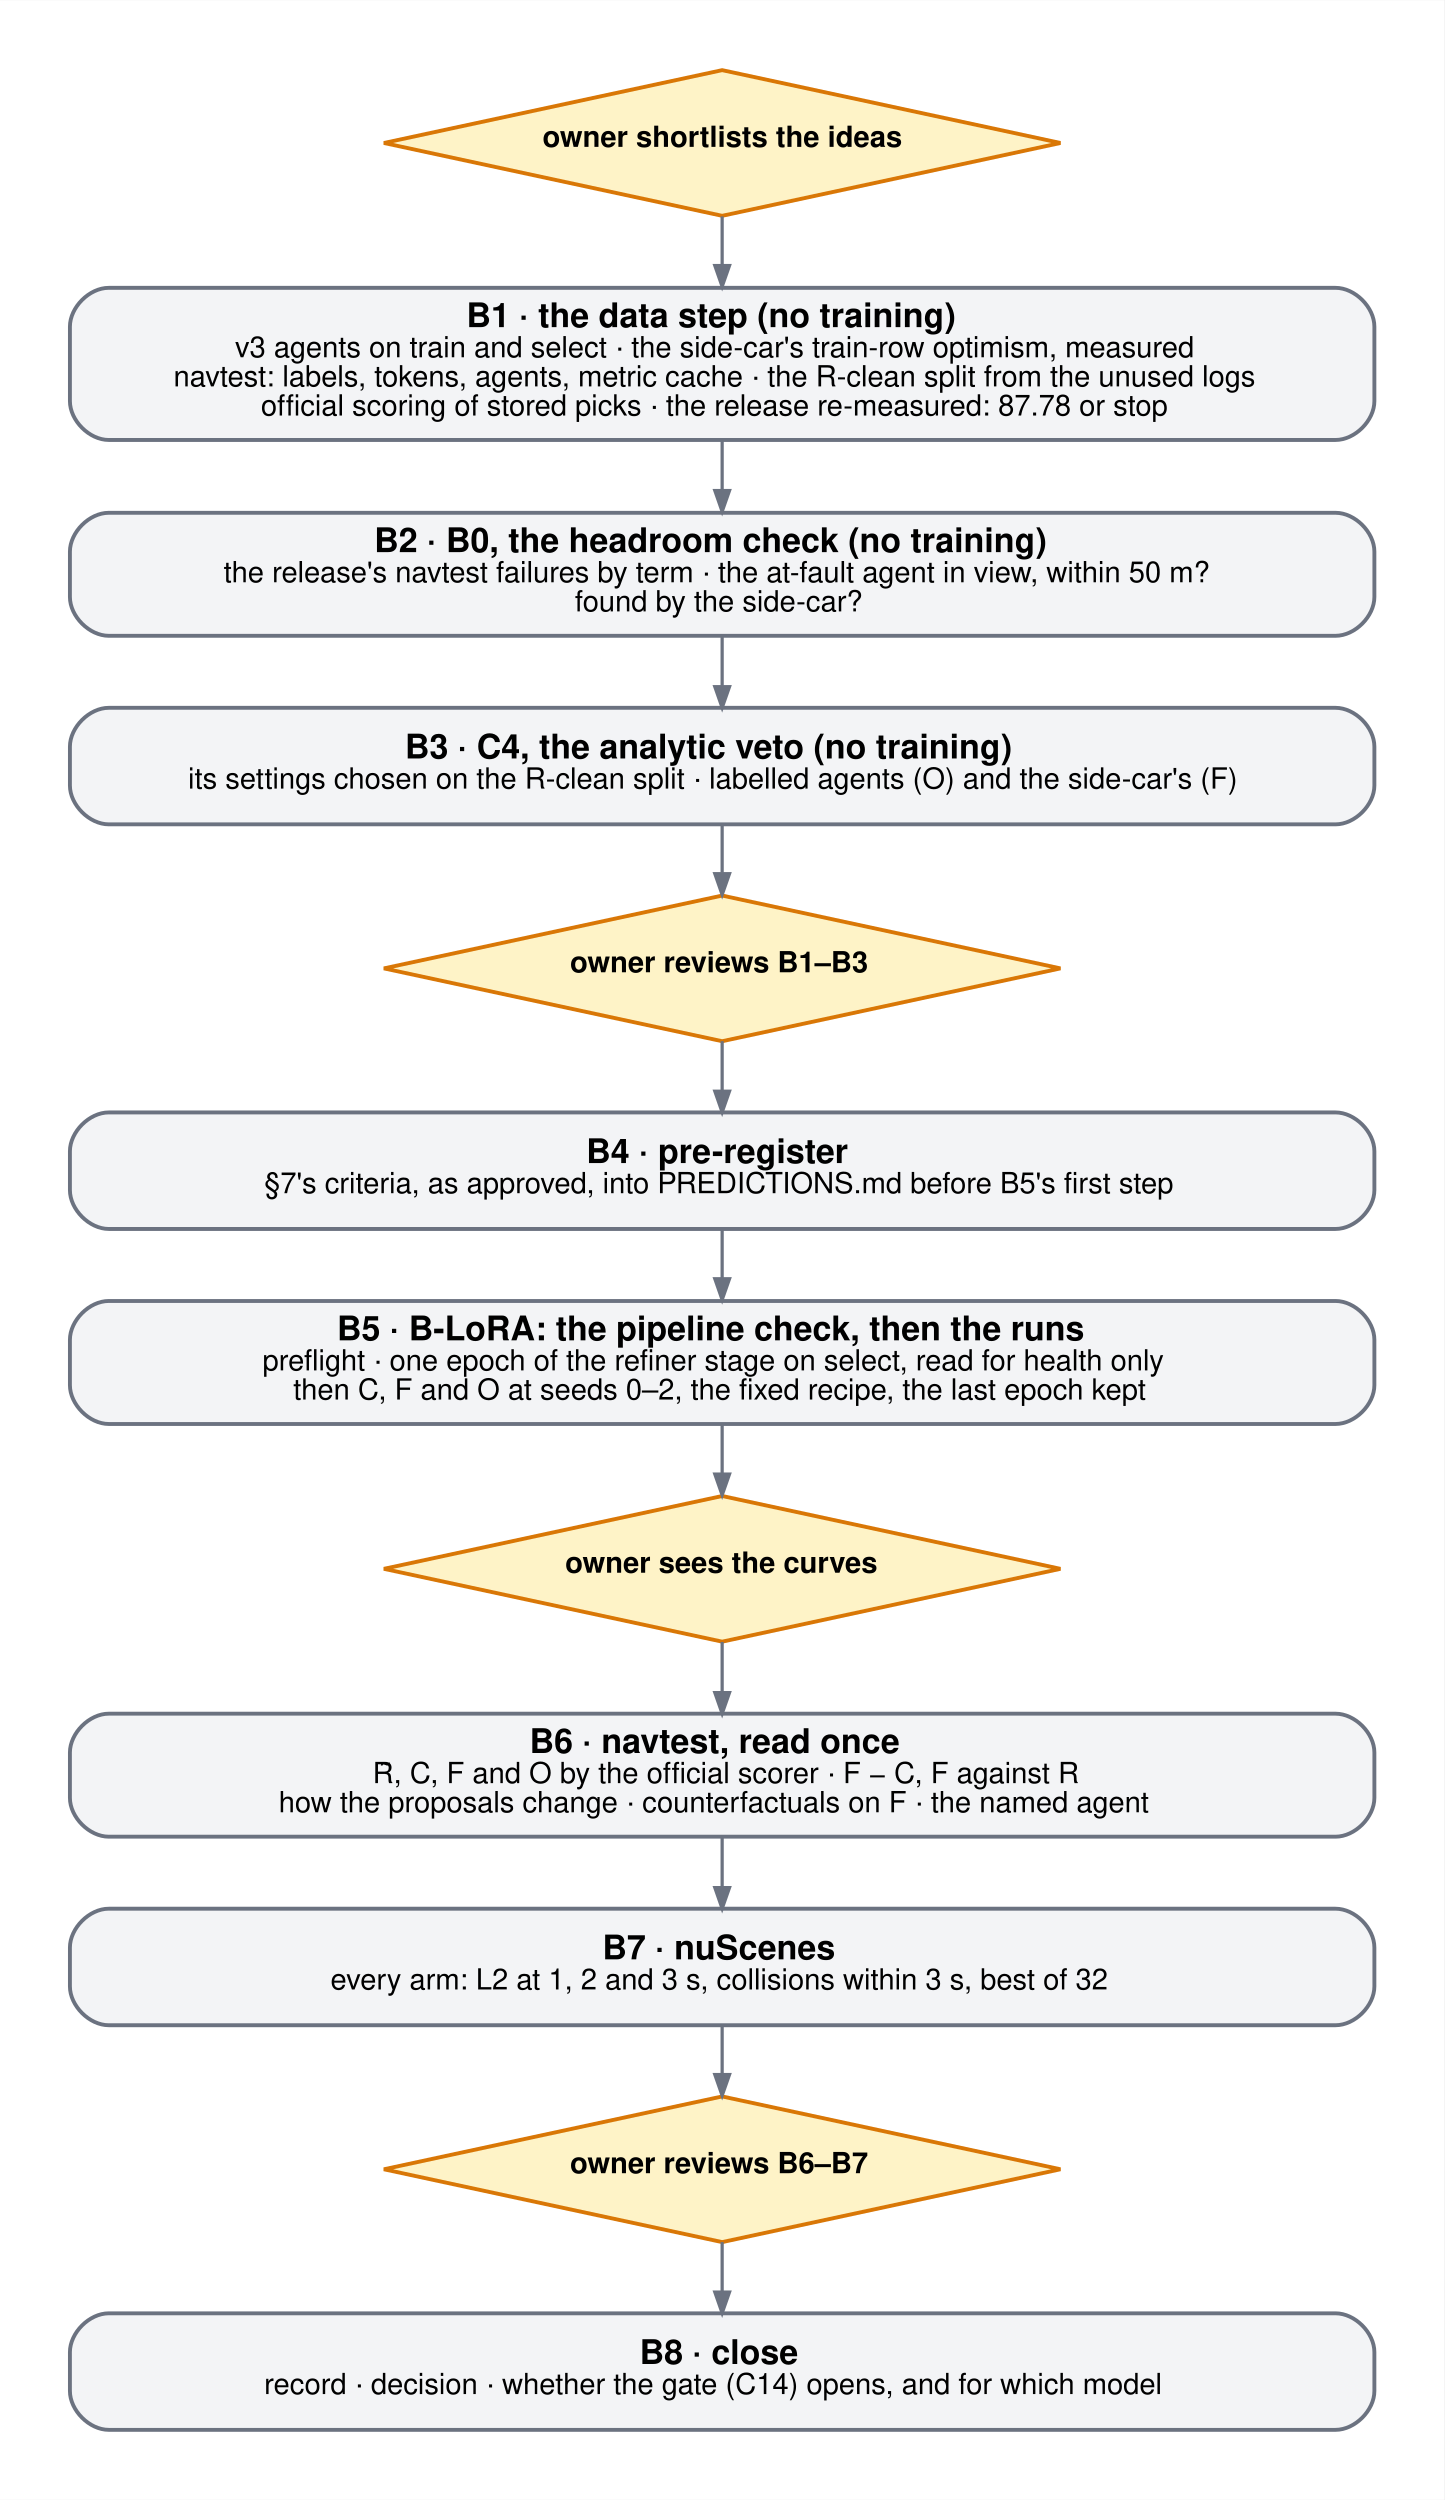
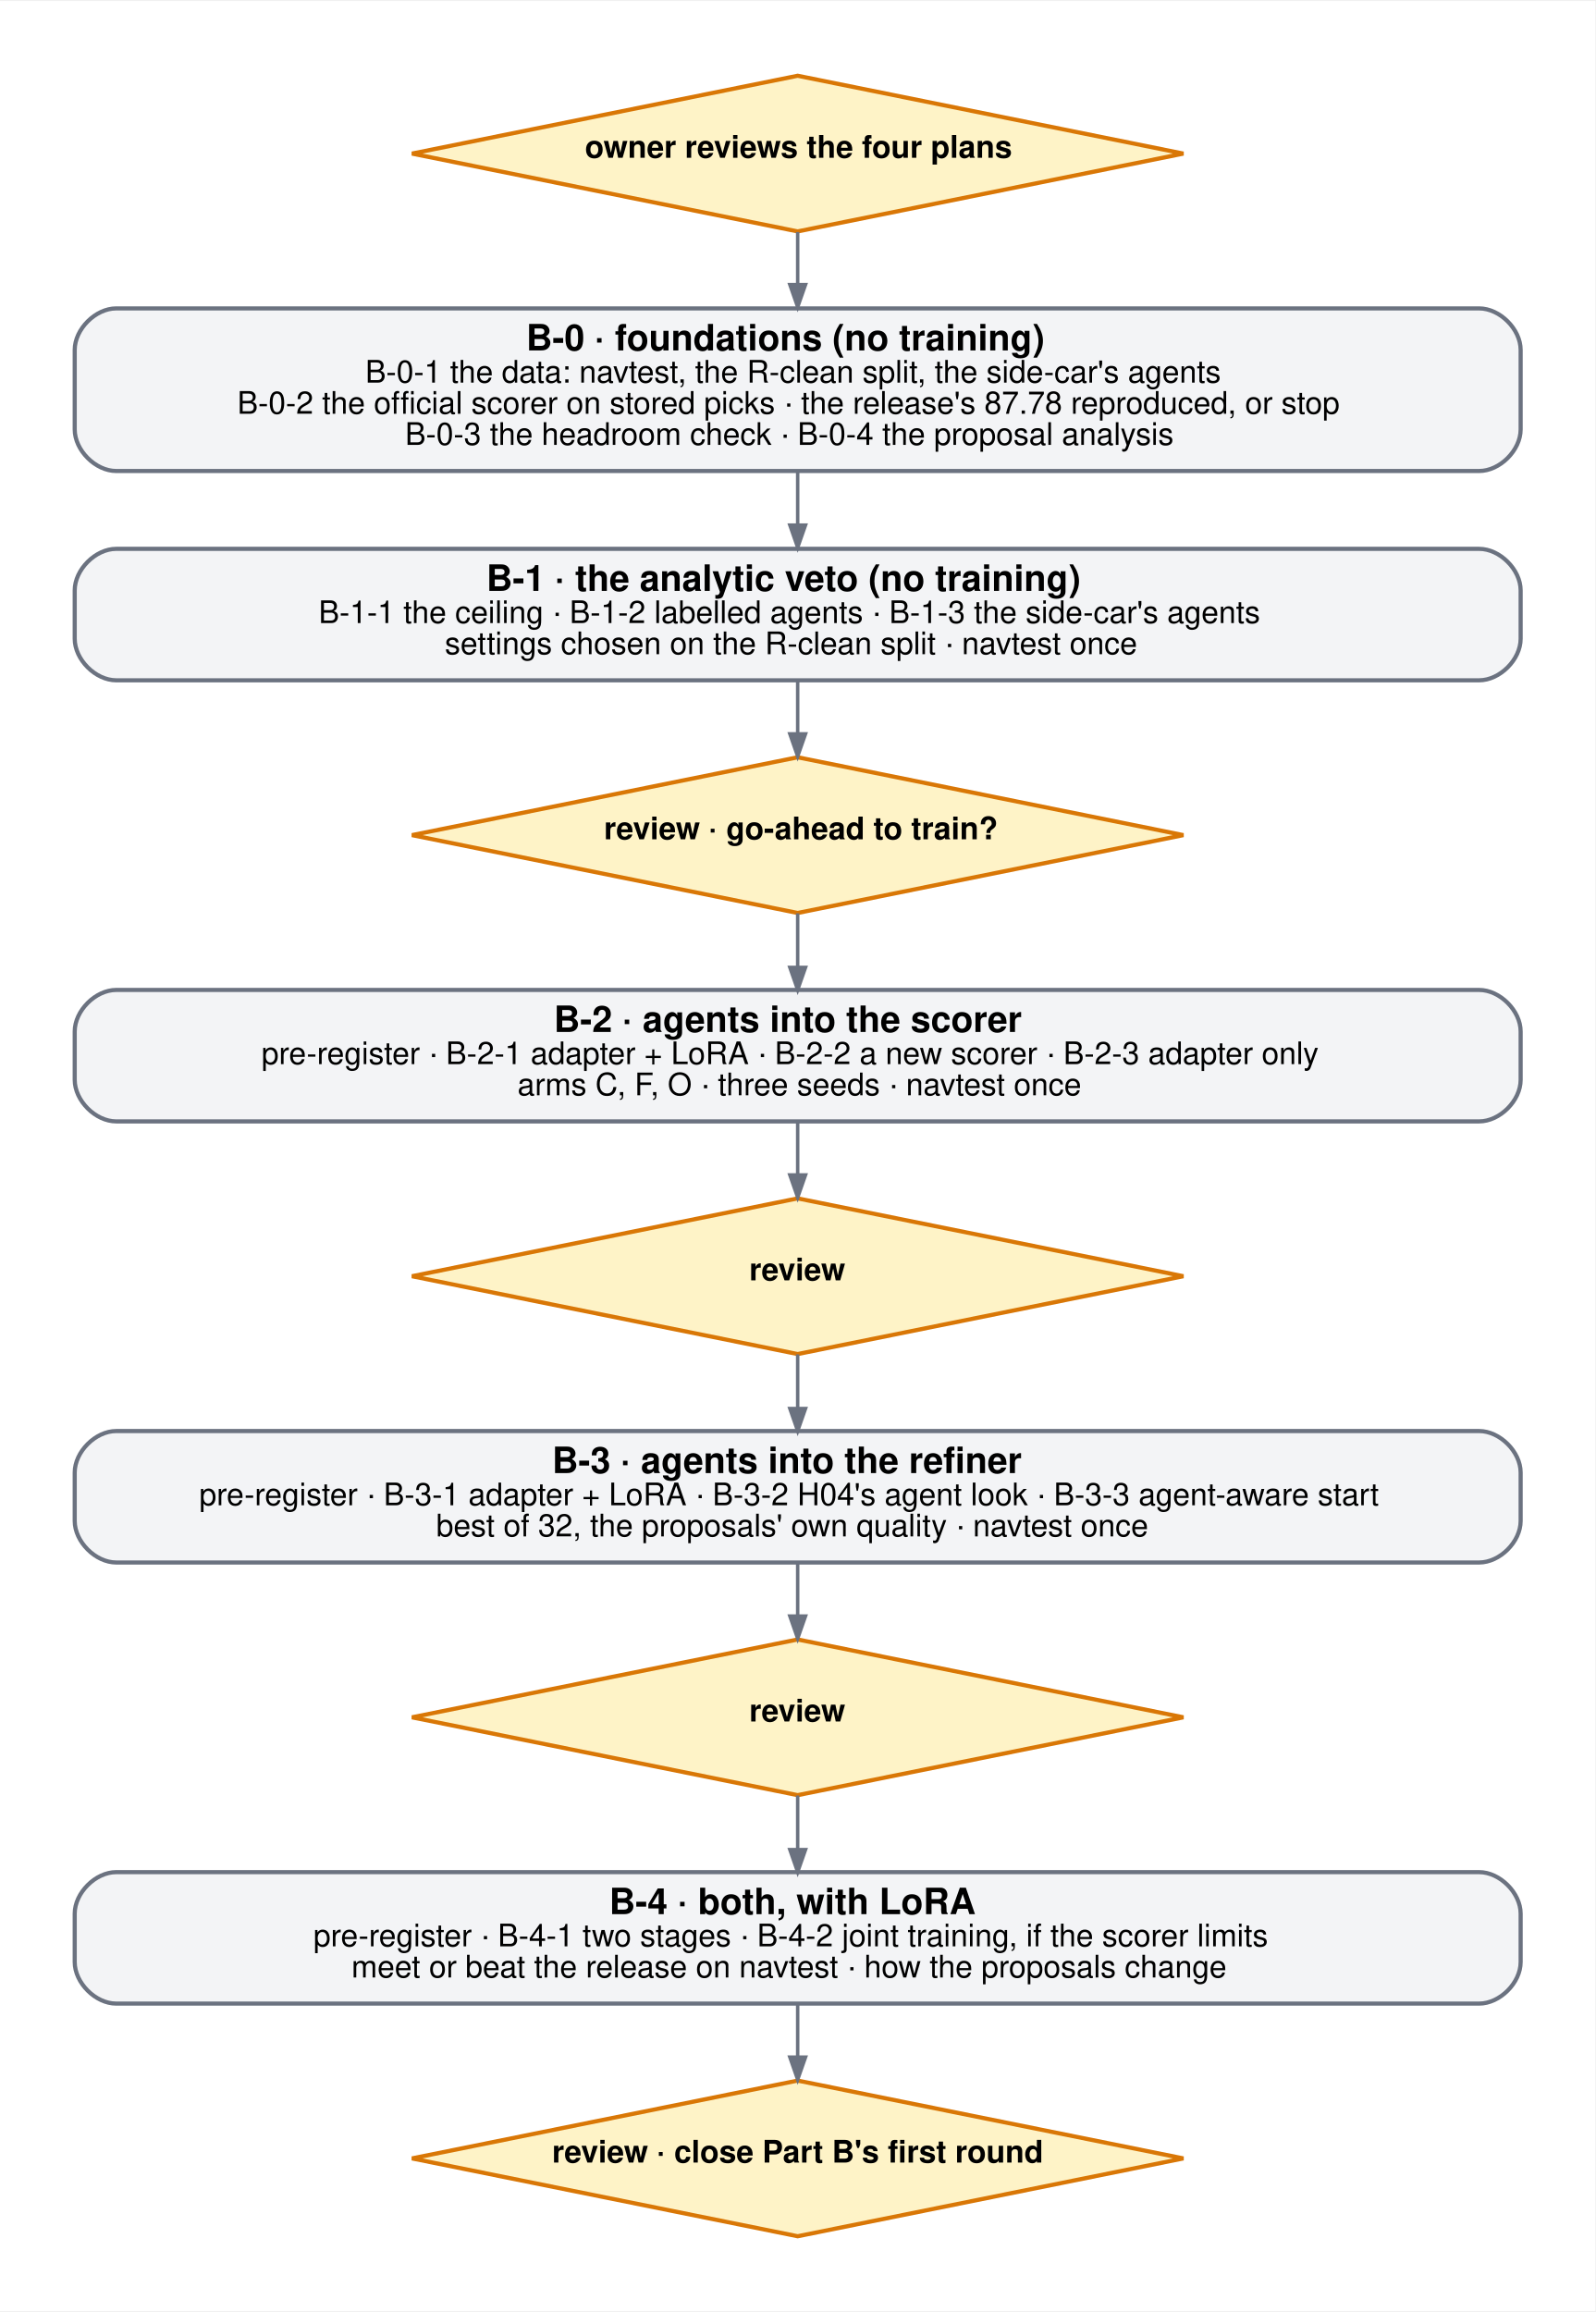
- <svg xmlns="http://www.w3.org/2000/svg" width="446pt" height="772pt" viewBox="0.00 0.00 446.20 772.20">
-   <g id="graph0" class="graph" transform="scale(1 1) rotate(0) translate(21.6 750.6)">
-     <polygon fill="white" stroke="transparent" points="-21.6,21.6 -21.6,-750.6 424.6,-750.6 424.6,21.6 -21.6,21.6" />
+ <svg xmlns="http://www.w3.org/2000/svg" width="461pt" height="668pt" viewBox="0.00 0.00 461.20 667.70">
+   <g id="graph0" class="graph" transform="scale(1 1) rotate(0) translate(21.6 646.1)">
+     <polygon fill="white" stroke="transparent" points="-21.6,21.6 -21.6,-646.1 439.6,-646.1 439.6,21.6 -21.6,21.6" />
    <g id="node1" class="node">
-       <polygon fill="#fef3c7" stroke="#d97706" stroke-width="1.2" points="201.5,-729 97,-706.5 201.5,-684 306,-706.5 201.5,-729" />
-       <text text-anchor="start" x="146" y="-705.3" font-family="Helvetica" font-weight="bold" font-size="9.00">owner shortlists the ideas</text>
+       <polygon fill="#fef3c7" stroke="#d97706" stroke-width="1.2" points="209,-624.5 97.5,-602 209,-579.5 320.5,-602 209,-624.5" />
+       <text text-anchor="start" x="147.5" y="-600.8" font-family="Helvetica" font-weight="bold" font-size="9.00">owner reviews the four plans</text>
    </g>
    <g id="node2" class="node">
-       <path fill="#f3f4f6" stroke="#6b7280" stroke-width="1.2" d="M391,-661.75C391,-661.75 12,-661.75 12,-661.75 6,-661.75 0,-655.75 0,-649.75 0,-649.75 0,-626.75 0,-626.75 0,-620.75 6,-614.75 12,-614.75 12,-614.75 391,-614.75 391,-614.75 397,-614.75 403,-620.75 403,-626.75 403,-626.75 403,-649.75 403,-649.75 403,-655.75 397,-661.75 391,-661.75" />
-       <text text-anchor="start" x="122.5" y="-649.6" font-family="Helvetica" font-weight="bold" font-size="10.50">B1 · the data step (no training)</text>
-       <text text-anchor="start" x="51" y="-640.3" font-family="Helvetica" font-size="9.00">v3 agents on train and select · the side-car's train-row optimism, measured</text>
-       <text text-anchor="start" x="32" y="-631.3" font-family="Helvetica" font-size="9.00">navtest: labels, tokens, agents, metric cache · the R-clean split from the unused logs</text>
-       <text text-anchor="start" x="59" y="-622.3" font-family="Helvetica" font-size="9.00">official scoring of stored picks · the release re-measured: 87.78 or stop</text>
+       <path fill="#f3f4f6" stroke="#6b7280" stroke-width="1.2" d="M406,-557.25C406,-557.25 12,-557.25 12,-557.25 6,-557.25 0,-551.25 0,-545.25 0,-545.25 0,-522.25 0,-522.25 0,-516.25 6,-510.25 12,-510.25 12,-510.25 406,-510.25 406,-510.25 412,-510.25 418,-516.25 418,-522.25 418,-522.25 418,-545.25 418,-545.25 418,-551.25 412,-557.25 406,-557.25" />
+       <text text-anchor="start" x="130.5" y="-545.1" font-family="Helvetica" font-weight="bold" font-size="10.50">B-0 · foundations (no training)</text>
+       <text text-anchor="start" x="84" y="-535.8" font-family="Helvetica" font-size="9.00">B-0-1 the data: navtest, the R-clean split, the side-car's agents</text>
+       <text text-anchor="start" x="47" y="-526.8" font-family="Helvetica" font-size="9.00">B-0-2 the official scorer on stored picks · the release's 87.78 reproduced, or stop</text>
+       <text text-anchor="start" x="95.5" y="-517.8" font-family="Helvetica" font-size="9.00">B-0-3 the headroom check · B-0-4 the proposal analysis</text>
    </g>
    <g id="edge1" class="edge">
-       <path fill="none" stroke="#6b7280" d="M201.5,-683.81C201.5,-679.03 201.5,-673.9 201.5,-668.87" />
-       <polygon fill="#6b7280" stroke="#6b7280" points="203.78,-668.63 201.5,-662.13 199.23,-668.63 203.78,-668.63" />
+       <path fill="none" stroke="#6b7280" d="M209,-579.31C209,-574.53 209,-569.4 209,-564.37" />
+       <polygon fill="#6b7280" stroke="#6b7280" points="211.28,-564.13 209,-557.63 206.73,-564.13 211.28,-564.13" />
    </g>
    <g id="node3" class="node">
-       <path fill="#f3f4f6" stroke="#6b7280" stroke-width="1.2" d="M391,-592.25C391,-592.25 12,-592.25 12,-592.25 6,-592.25 0,-586.25 0,-580.25 0,-580.25 0,-566.25 0,-566.25 0,-560.25 6,-554.25 12,-554.25 12,-554.25 391,-554.25 391,-554.25 397,-554.25 403,-560.25 403,-566.25 403,-566.25 403,-580.25 403,-580.25 403,-586.25 397,-592.25 391,-592.25" />
-       <text text-anchor="start" x="94" y="-580.1" font-family="Helvetica" font-weight="bold" font-size="10.50">B2 · B0, the headroom check (no training)</text>
-       <text text-anchor="start" x="47.5" y="-570.8" font-family="Helvetica" font-size="9.00">the release's navtest failures by term · the at-fault agent in view, within 50 m?</text>
-       <text text-anchor="start" x="156" y="-561.8" font-family="Helvetica" font-size="9.00">found by the side-car?</text>
+       <path fill="#f3f4f6" stroke="#6b7280" stroke-width="1.2" d="M406,-487.75C406,-487.75 12,-487.75 12,-487.75 6,-487.75 0,-481.75 0,-475.75 0,-475.75 0,-461.75 0,-461.75 0,-455.75 6,-449.75 12,-449.75 12,-449.75 406,-449.75 406,-449.75 412,-449.75 418,-455.75 418,-461.75 418,-461.75 418,-475.75 418,-475.75 418,-481.75 412,-487.75 406,-487.75" />
+       <text text-anchor="start" x="119" y="-475.6" font-family="Helvetica" font-weight="bold" font-size="10.50">B-1 · the analytic veto (no training)</text>
+       <text text-anchor="start" x="70.5" y="-466.3" font-family="Helvetica" font-size="9.00">B-1-1 the ceiling · B-1-2 labelled agents · B-1-3 the side-car's agents</text>
+       <text text-anchor="start" x="107" y="-457.3" font-family="Helvetica" font-size="9.00">settings chosen on the R-clean split · navtest once</text>
    </g>
    <g id="edge2" class="edge">
-       <path fill="none" stroke="#6b7280" d="M201.5,-614.51C201.5,-609.56 201.5,-604.31 201.5,-599.28" />
-       <polygon fill="#6b7280" stroke="#6b7280" points="203.78,-599.12 201.5,-592.62 199.23,-599.12 203.78,-599.12" />
+       <path fill="none" stroke="#6b7280" d="M209,-510.01C209,-505.06 209,-499.81 209,-494.78" />
+       <polygon fill="#6b7280" stroke="#6b7280" points="211.28,-494.62 209,-488.12 206.73,-494.62 211.28,-494.62" />
    </g>
    <g id="node4" class="node">
-       <path fill="#f3f4f6" stroke="#6b7280" stroke-width="1.2" d="M391,-532C391,-532 12,-532 12,-532 6,-532 0,-526 0,-520 0,-520 0,-508 0,-508 0,-502 6,-496 12,-496 12,-496 391,-496 391,-496 397,-496 403,-502 403,-508 403,-508 403,-520 403,-520 403,-526 397,-532 391,-532" />
-       <text text-anchor="start" x="103.5" y="-516.35" font-family="Helvetica" font-weight="bold" font-size="10.50">B3 · C4, the analytic veto (no training)</text>
-       <text text-anchor="start" x="36.5" y="-507.05" font-family="Helvetica" font-size="9.00">its settings chosen on the R-clean split · labelled agents (O) and the side-car's (F)</text>
+       <polygon fill="#fef3c7" stroke="#d97706" stroke-width="1.2" points="209,-427.5 97.5,-405 209,-382.5 320.5,-405 209,-427.5" />
+       <text text-anchor="start" x="153" y="-403.8" font-family="Helvetica" font-weight="bold" font-size="9.00">review · go-ahead to train?</text>
    </g>
    <g id="edge3" class="edge">
-       <path fill="none" stroke="#6b7280" d="M201.5,-554.14C201.5,-549.27 201.5,-543.94 201.5,-538.81" />
-       <polygon fill="#6b7280" stroke="#6b7280" points="203.78,-538.52 201.5,-532.02 199.23,-538.52 203.78,-538.52" />
+       <path fill="none" stroke="#6b7280" d="M209,-449.56C209,-444.86 209,-439.69 209,-434.6" />
+       <polygon fill="#6b7280" stroke="#6b7280" points="211.28,-434.27 209,-427.77 206.73,-434.27 211.28,-434.27" />
    </g>
    <g id="node5" class="node">
-       <polygon fill="#fef3c7" stroke="#d97706" stroke-width="1.2" points="201.5,-474 97,-451.5 201.5,-429 306,-451.5 201.5,-474" />
-       <text text-anchor="start" x="154.5" y="-450.3" font-family="Helvetica" font-weight="bold" font-size="9.00">owner reviews B1–B3</text>
+       <path fill="#f3f4f6" stroke="#6b7280" stroke-width="1.2" d="M406,-360.25C406,-360.25 12,-360.25 12,-360.25 6,-360.25 0,-354.25 0,-348.25 0,-348.25 0,-334.25 0,-334.25 0,-328.25 6,-322.25 12,-322.25 12,-322.25 406,-322.25 406,-322.25 412,-322.25 418,-328.25 418,-334.25 418,-334.25 418,-348.25 418,-348.25 418,-354.25 412,-360.25 406,-360.25" />
+       <text text-anchor="start" x="138.5" y="-348.1" font-family="Helvetica" font-weight="bold" font-size="10.50">B-2 · agents into the scorer</text>
+       <text text-anchor="start" x="54" y="-338.8" font-family="Helvetica" font-size="9.00">pre-register · B-2-1 adapter + LoRA · B-2-2 a new scorer · B-2-3 adapter only</text>
+       <text text-anchor="start" x="128" y="-329.8" font-family="Helvetica" font-size="9.00">arms C, F, O · three seeds · navtest once</text>
    </g>
    <g id="edge4" class="edge">
-       <path fill="none" stroke="#6b7280" d="M201.5,-495.82C201.5,-491.21 201.5,-486.1 201.5,-481.05" />
-       <polygon fill="#6b7280" stroke="#6b7280" points="203.78,-480.76 201.5,-474.26 199.23,-480.76 203.78,-480.76" />
+       <path fill="none" stroke="#6b7280" d="M209,-382.4C209,-377.43 209,-372.1 209,-367.01" />
+       <polygon fill="#6b7280" stroke="#6b7280" points="211.28,-366.76 209,-360.26 206.73,-366.76 211.28,-366.76" />
    </g>
    <g id="node6" class="node">
-       <path fill="#f3f4f6" stroke="#6b7280" stroke-width="1.2" d="M391,-407C391,-407 12,-407 12,-407 6,-407 0,-401 0,-395 0,-395 0,-383 0,-383 0,-377 6,-371 12,-371 12,-371 391,-371 391,-371 397,-371 403,-377 403,-383 403,-383 403,-395 403,-395 403,-401 397,-407 391,-407" />
-       <text text-anchor="start" x="159.5" y="-391.35" font-family="Helvetica" font-weight="bold" font-size="10.50">B4 · pre-register</text>
-       <text text-anchor="start" x="60" y="-382.05" font-family="Helvetica" font-size="9.00">§7's criteria, as approved, into PREDICTIONS.md before B5's first step</text>
+       <polygon fill="#fef3c7" stroke="#d97706" stroke-width="1.2" points="209,-300 97.5,-277.5 209,-255 320.5,-277.5 209,-300" />
+       <text text-anchor="start" x="195" y="-276.3" font-family="Helvetica" font-weight="bold" font-size="9.00">review</text>
    </g>
    <g id="edge5" class="edge">
-       <path fill="none" stroke="#6b7280" d="M201.5,-429C201.5,-424.05 201.5,-418.76 201.5,-413.72" />
-       <polygon fill="#6b7280" stroke="#6b7280" points="203.78,-413.56 201.5,-407.06 199.23,-413.56 203.78,-413.56" />
+       <path fill="none" stroke="#6b7280" d="M209,-322.06C209,-317.36 209,-312.19 209,-307.1" />
+       <polygon fill="#6b7280" stroke="#6b7280" points="211.28,-306.77 209,-300.27 206.73,-306.77 211.28,-306.77" />
    </g>
    <g id="node7" class="node">
-       <path fill="#f3f4f6" stroke="#6b7280" stroke-width="1.2" d="M391,-348.75C391,-348.75 12,-348.75 12,-348.75 6,-348.75 0,-342.75 0,-336.75 0,-336.75 0,-322.75 0,-322.75 0,-316.75 6,-310.75 12,-310.75 12,-310.75 391,-310.75 391,-310.75 397,-310.75 403,-316.75 403,-322.75 403,-322.75 403,-336.75 403,-336.75 403,-342.75 397,-348.75 391,-348.75" />
-       <text text-anchor="start" x="82.5" y="-336.6" font-family="Helvetica" font-weight="bold" font-size="10.50">B5 · B-LoRA: the pipeline check, then the runs</text>
-       <text text-anchor="start" x="59.5" y="-327.3" font-family="Helvetica" font-size="9.00">preflight · one epoch of the refiner stage on select, read for health only</text>
-       <text text-anchor="start" x="69" y="-318.3" font-family="Helvetica" font-size="9.00">then C, F and O at seeds 0–2, the fixed recipe, the last epoch kept</text>
+       <path fill="#f3f4f6" stroke="#6b7280" stroke-width="1.2" d="M406,-232.75C406,-232.75 12,-232.75 12,-232.75 6,-232.75 0,-226.75 0,-220.75 0,-220.75 0,-206.75 0,-206.75 0,-200.75 6,-194.75 12,-194.75 12,-194.75 406,-194.75 406,-194.75 412,-194.75 418,-200.75 418,-206.75 418,-206.75 418,-220.75 418,-220.75 418,-226.75 412,-232.75 406,-232.75" />
+       <text text-anchor="start" x="138" y="-220.6" font-family="Helvetica" font-weight="bold" font-size="10.50">B-3 · agents into the refiner</text>
+       <text text-anchor="start" x="36" y="-211.3" font-family="Helvetica" font-size="9.00">pre-register · B-3-1 adapter + LoRA · B-3-2 H04's agent look · B-3-3 agent-aware start</text>
+       <text text-anchor="start" x="104.5" y="-202.3" font-family="Helvetica" font-size="9.00">best of 32, the proposals' own quality · navtest once</text>
    </g>
    <g id="edge6" class="edge">
-       <path fill="none" stroke="#6b7280" d="M201.5,-370.82C201.5,-366.11 201.5,-360.91 201.5,-355.85" />
-       <polygon fill="#6b7280" stroke="#6b7280" points="203.78,-355.61 201.5,-349.11 199.23,-355.61 203.78,-355.61" />
+       <path fill="none" stroke="#6b7280" d="M209,-254.9C209,-249.93 209,-244.6 209,-239.51" />
+       <polygon fill="#6b7280" stroke="#6b7280" points="211.28,-239.26 209,-232.76 206.73,-239.26 211.28,-239.26" />
    </g>
    <g id="node8" class="node">
-       <polygon fill="#fef3c7" stroke="#d97706" stroke-width="1.2" points="201.5,-288.5 97,-266 201.5,-243.5 306,-266 201.5,-288.5" />
-       <text text-anchor="start" x="153" y="-264.8" font-family="Helvetica" font-weight="bold" font-size="9.00">owner sees the curves</text>
+       <polygon fill="#fef3c7" stroke="#d97706" stroke-width="1.2" points="209,-172.5 97.5,-150 209,-127.5 320.5,-150 209,-172.5" />
+       <text text-anchor="start" x="195" y="-148.8" font-family="Helvetica" font-weight="bold" font-size="9.00">review</text>
    </g>
    <g id="edge7" class="edge">
-       <path fill="none" stroke="#6b7280" d="M201.5,-310.56C201.5,-305.86 201.5,-300.69 201.5,-295.6" />
-       <polygon fill="#6b7280" stroke="#6b7280" points="203.78,-295.27 201.5,-288.77 199.23,-295.27 203.78,-295.27" />
+       <path fill="none" stroke="#6b7280" d="M209,-194.56C209,-189.86 209,-184.69 209,-179.6" />
+       <polygon fill="#6b7280" stroke="#6b7280" points="211.28,-179.27 209,-172.77 206.73,-179.27 211.28,-179.27" />
    </g>
    <g id="node9" class="node">
-       <path fill="#f3f4f6" stroke="#6b7280" stroke-width="1.2" d="M391,-221.25C391,-221.25 12,-221.25 12,-221.25 6,-221.25 0,-215.25 0,-209.25 0,-209.25 0,-195.25 0,-195.25 0,-189.25 6,-183.25 12,-183.25 12,-183.25 391,-183.25 391,-183.25 397,-183.25 403,-189.25 403,-195.25 403,-195.25 403,-209.25 403,-209.25 403,-215.25 397,-221.25 391,-221.25" />
-       <text text-anchor="start" x="142" y="-209.1" font-family="Helvetica" font-weight="bold" font-size="10.50">B6 · navtest, read once</text>
-       <text text-anchor="start" x="93.5" y="-199.8" font-family="Helvetica" font-size="9.00">R̃, C, F and O by the official scorer · F − C, F against R</text>
-       <text text-anchor="start" x="64.5" y="-190.8" font-family="Helvetica" font-size="9.00">how the proposals change · counterfactuals on F · the named agent</text>
+       <path fill="#f3f4f6" stroke="#6b7280" stroke-width="1.2" d="M406,-105.25C406,-105.25 12,-105.25 12,-105.25 6,-105.25 0,-99.25 0,-93.25 0,-93.25 0,-79.25 0,-79.25 0,-73.25 6,-67.25 12,-67.25 12,-67.25 406,-67.25 406,-67.25 412,-67.25 418,-73.25 418,-79.25 418,-79.25 418,-93.25 418,-93.25 418,-99.25 412,-105.25 406,-105.25" />
+       <text text-anchor="start" x="154.5" y="-93.1" font-family="Helvetica" font-weight="bold" font-size="10.50">B-4 · both, with LoRA</text>
+       <text text-anchor="start" x="69" y="-83.8" font-family="Helvetica" font-size="9.00">pre-register · B-4-1 two stages · B-4-2 joint training, if the scorer limits</text>
+       <text text-anchor="start" x="80" y="-74.8" font-family="Helvetica" font-size="9.00">meet or beat the release on navtest · how the proposals change</text>
    </g>
    <g id="edge8" class="edge">
-       <path fill="none" stroke="#6b7280" d="M201.5,-243.4C201.5,-238.43 201.5,-233.1 201.5,-228.01" />
-       <polygon fill="#6b7280" stroke="#6b7280" points="203.78,-227.76 201.5,-221.26 199.23,-227.76 203.78,-227.76" />
+       <path fill="none" stroke="#6b7280" d="M209,-127.4C209,-122.43 209,-117.1 209,-112.01" />
+       <polygon fill="#6b7280" stroke="#6b7280" points="211.28,-111.76 209,-105.26 206.73,-111.76 211.28,-111.76" />
    </g>
    <g id="node10" class="node">
-       <path fill="#f3f4f6" stroke="#6b7280" stroke-width="1.2" d="M391,-161C391,-161 12,-161 12,-161 6,-161 0,-155 0,-149 0,-149 0,-137 0,-137 0,-131 6,-125 12,-125 12,-125 391,-125 391,-125 397,-125 403,-131 403,-137 403,-137 403,-149 403,-149 403,-155 397,-161 391,-161" />
-       <text text-anchor="start" x="164.5" y="-145.35" font-family="Helvetica" font-weight="bold" font-size="10.50">B7 · nuScenes</text>
-       <text text-anchor="start" x="80.5" y="-136.05" font-family="Helvetica" font-size="9.00">every arm: L2 at 1, 2 and 3 s, collisions within 3 s, best of 32</text>
+       <polygon fill="#fef3c7" stroke="#d97706" stroke-width="1.2" points="209,-45 97.5,-22.5 209,0 320.5,-22.5 209,-45" />
+       <text text-anchor="start" x="138" y="-21.3" font-family="Helvetica" font-weight="bold" font-size="9.00">review · close Part B's first round</text>
    </g>
    <g id="edge9" class="edge">
-       <path fill="none" stroke="#6b7280" d="M201.5,-183.14C201.5,-178.27 201.5,-172.94 201.5,-167.81" />
-       <polygon fill="#6b7280" stroke="#6b7280" points="203.78,-167.52 201.5,-161.02 199.23,-167.52 203.78,-167.52" />
-     </g>
-     <g id="node11" class="node">
-       <polygon fill="#fef3c7" stroke="#d97706" stroke-width="1.2" points="201.5,-103 97,-80.5 201.5,-58 306,-80.5 201.5,-103" />
-       <text text-anchor="start" x="154.5" y="-79.3" font-family="Helvetica" font-weight="bold" font-size="9.00">owner reviews B6–B7</text>
-     </g>
-     <g id="edge10" class="edge">
-       <path fill="none" stroke="#6b7280" d="M201.5,-124.82C201.5,-120.21 201.5,-115.1 201.5,-110.05" />
-       <polygon fill="#6b7280" stroke="#6b7280" points="203.78,-109.76 201.5,-103.26 199.23,-109.76 203.78,-109.76" />
-     </g>
-     <g id="node12" class="node">
-       <path fill="#f3f4f6" stroke="#6b7280" stroke-width="1.2" d="M391,-36C391,-36 12,-36 12,-36 6,-36 0,-30 0,-24 0,-24 0,-12 0,-12 0,-6 6,0 12,0 12,0 391,0 391,0 397,0 403,-6 403,-12 403,-12 403,-24 403,-24 403,-30 397,-36 391,-36" />
-       <text text-anchor="start" x="176" y="-20.35" font-family="Helvetica" font-weight="bold" font-size="10.50">B8 · close</text>
-       <text text-anchor="start" x="60" y="-11.05" font-family="Helvetica" font-size="9.00">record · decision · whether the gate (C14) opens, and for which model</text>
-     </g>
-     <g id="edge11" class="edge">
-       <path fill="none" stroke="#6b7280" d="M201.5,-58C201.5,-53.05 201.5,-47.76 201.5,-42.72" />
-       <polygon fill="#6b7280" stroke="#6b7280" points="203.78,-42.56 201.5,-36.06 199.23,-42.56 203.78,-42.56" />
+       <path fill="none" stroke="#6b7280" d="M209,-67.06C209,-62.36 209,-57.19 209,-52.1" />
+       <polygon fill="#6b7280" stroke="#6b7280" points="211.28,-51.77 209,-45.27 206.73,-51.77 211.28,-51.77" />
    </g>
  </g>
</svg>
